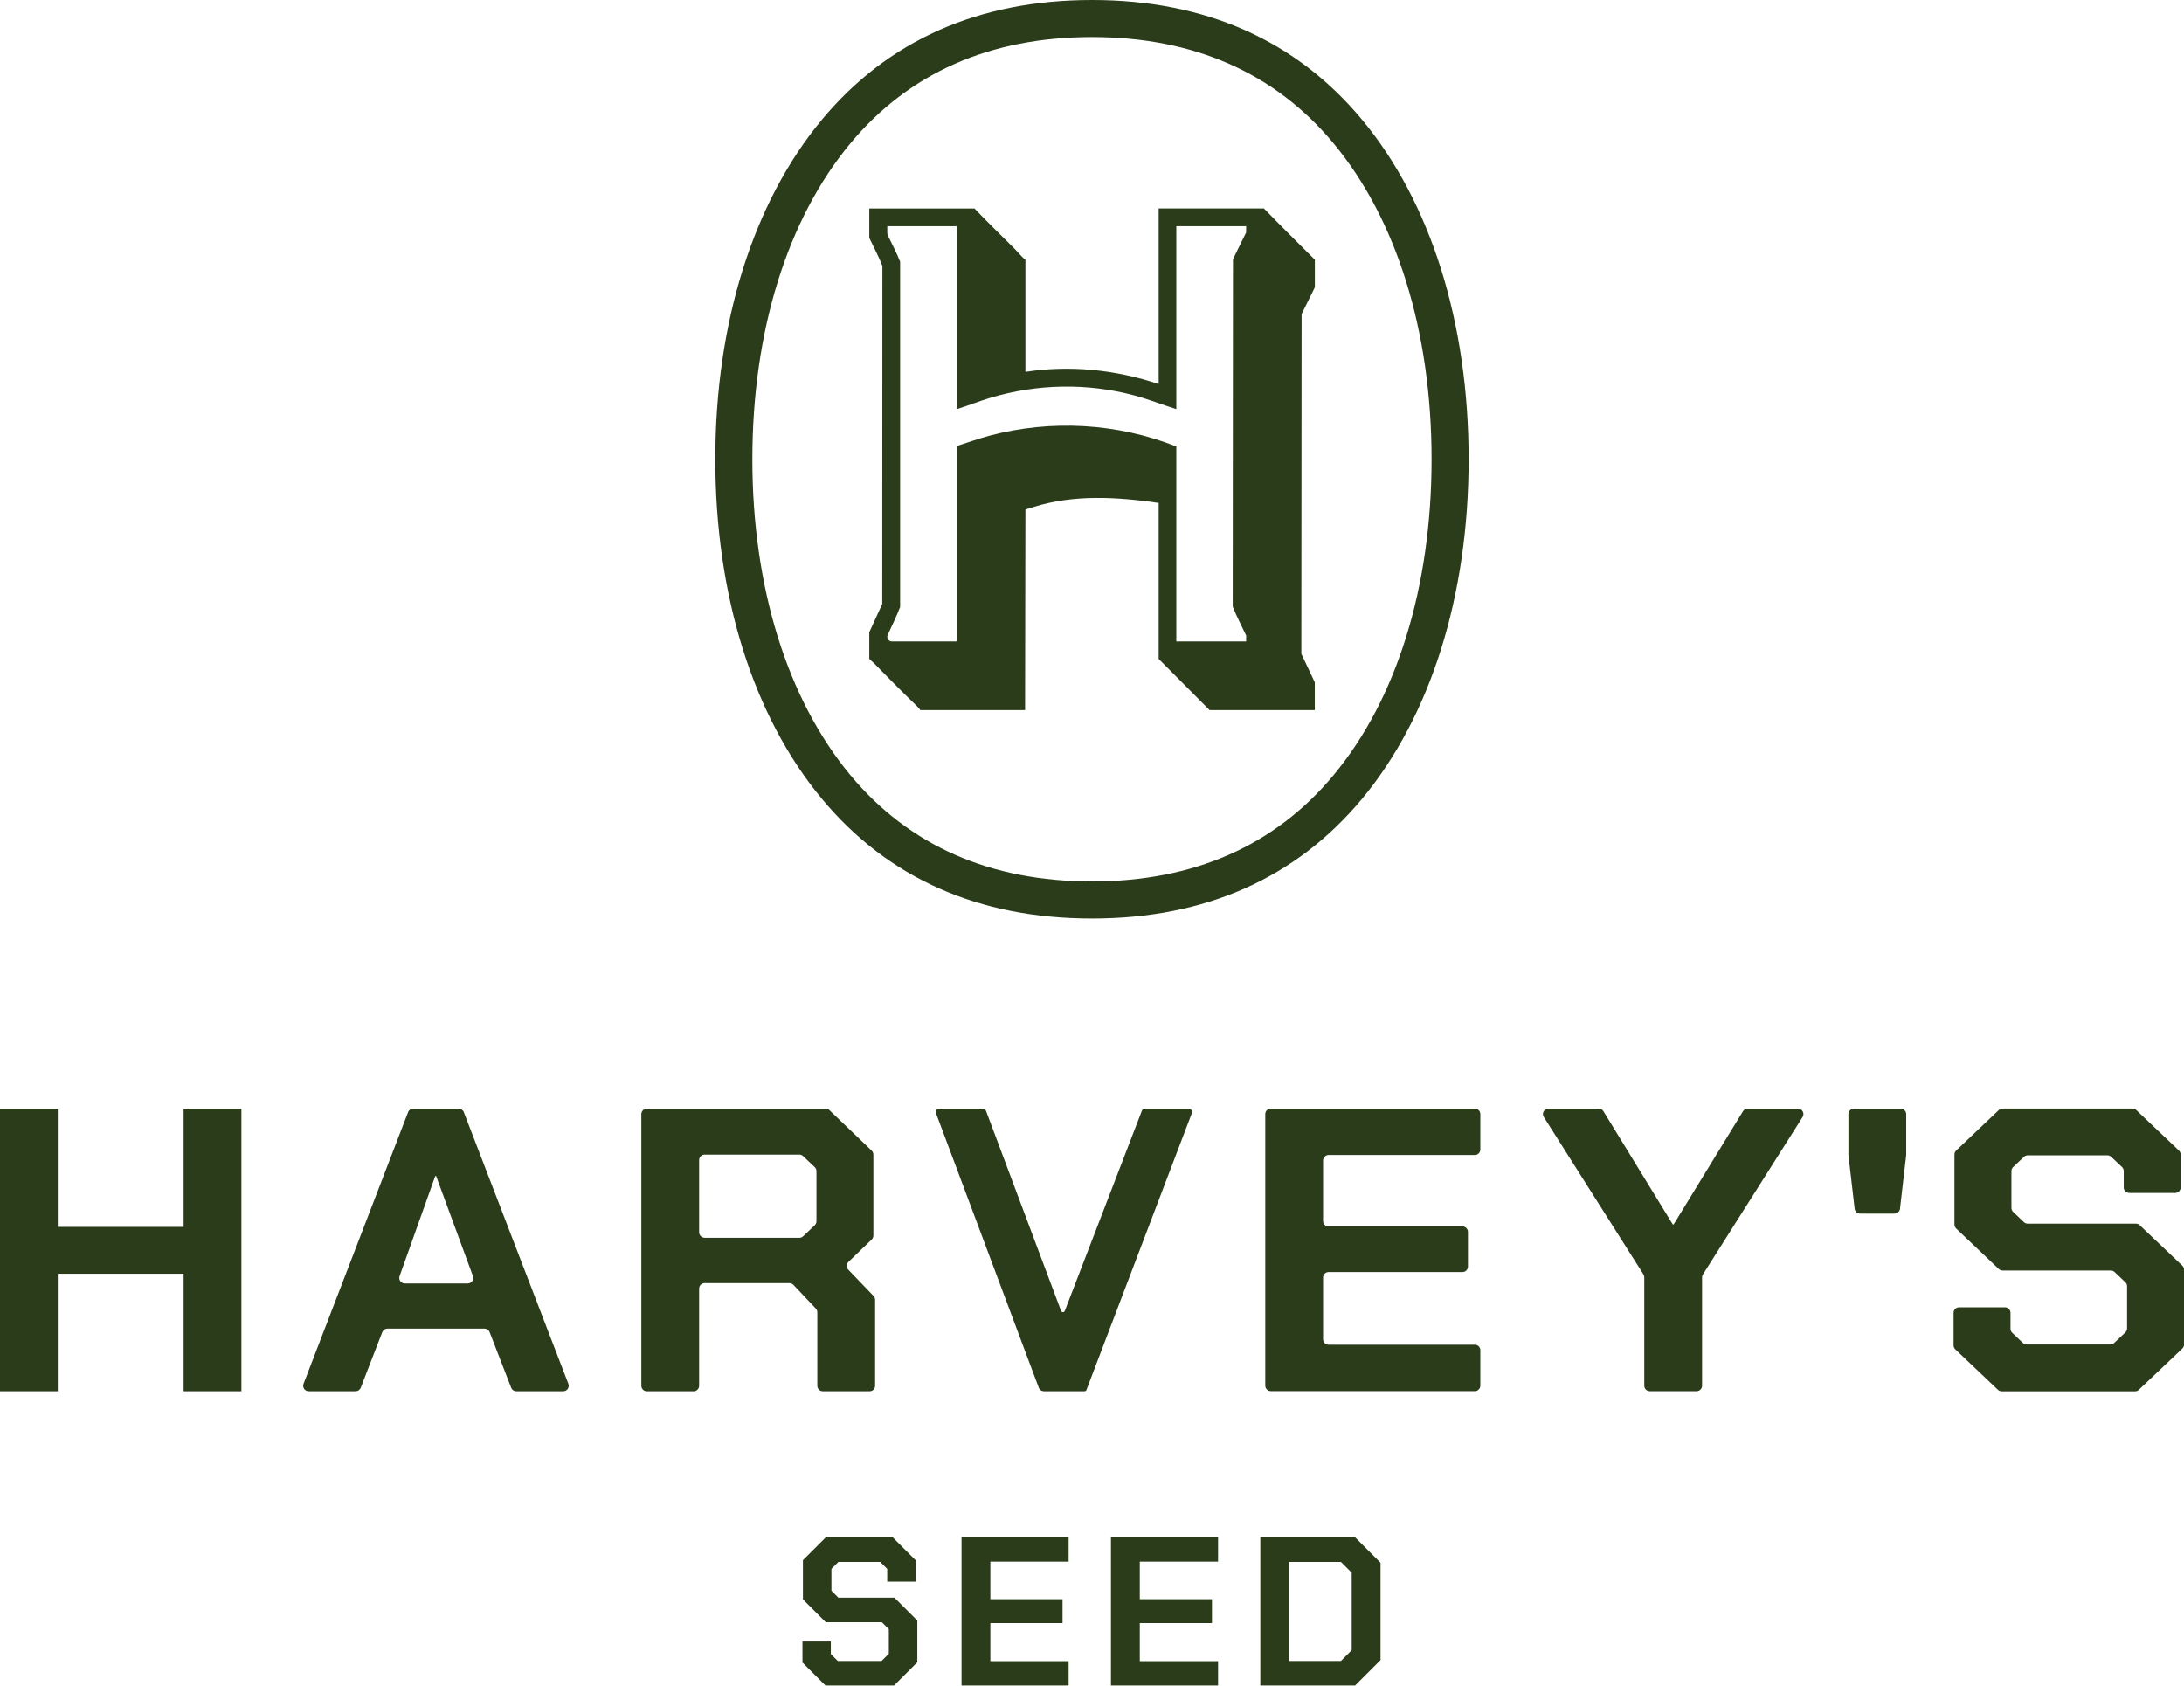
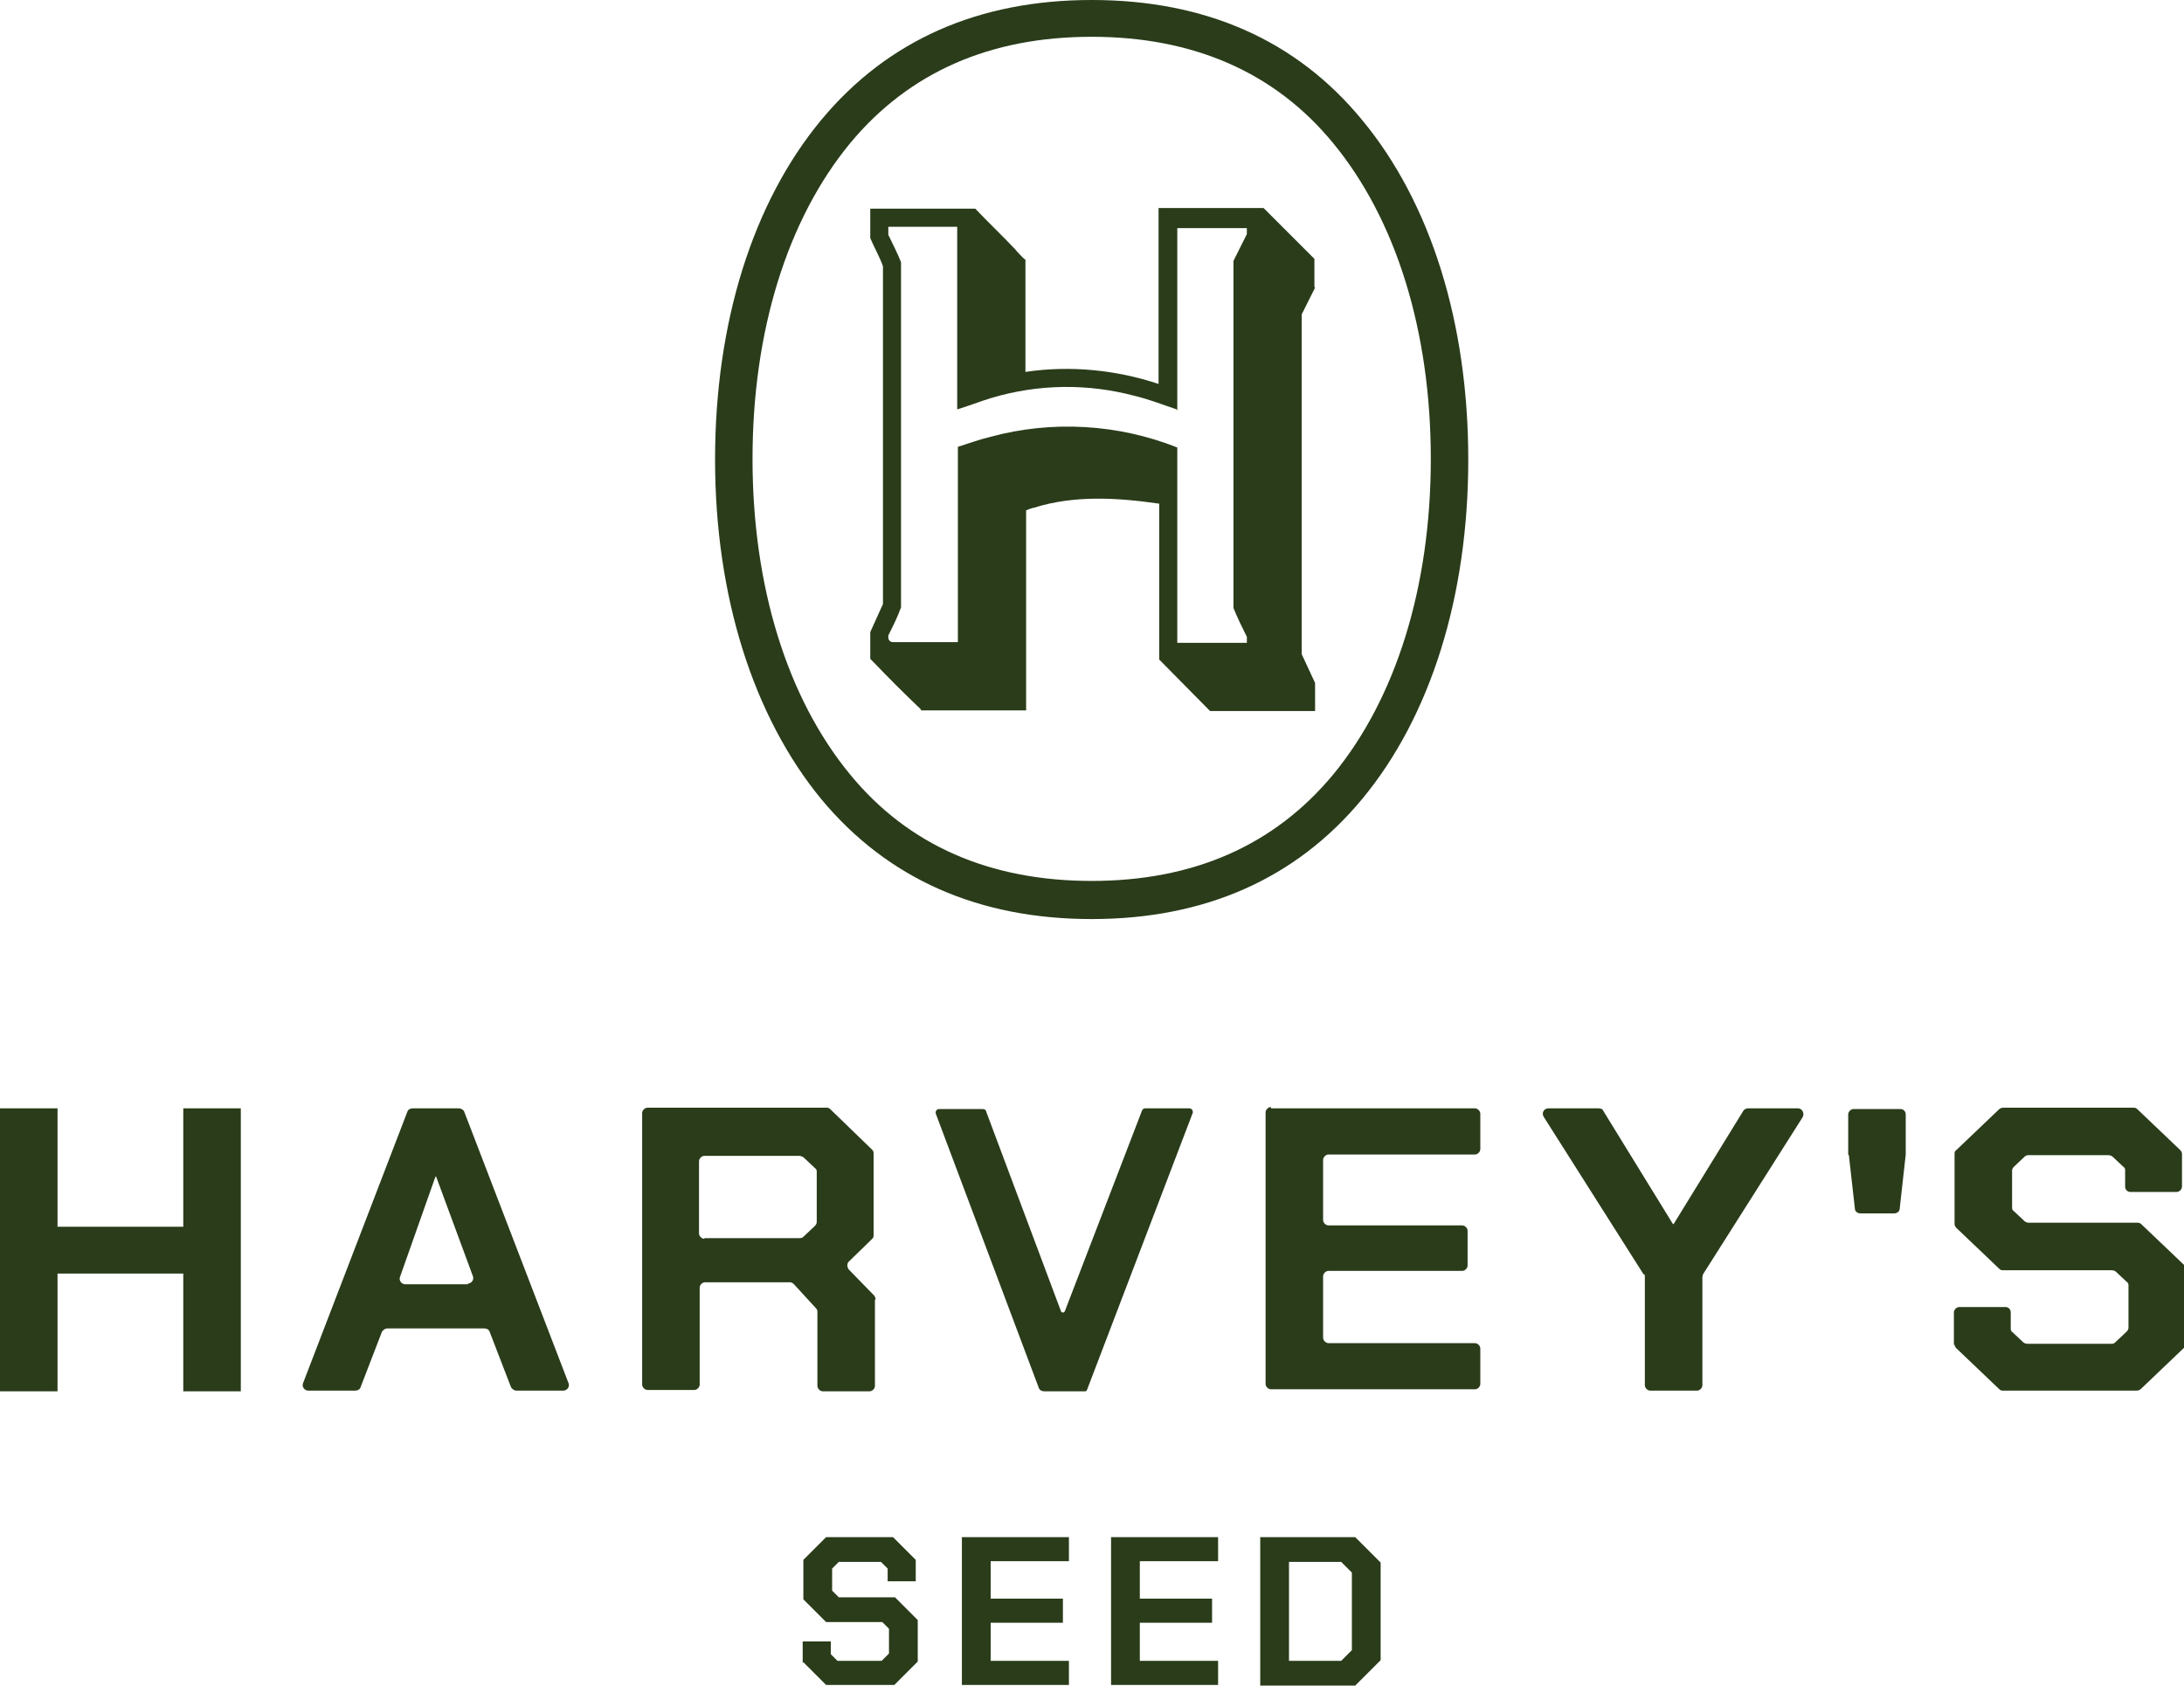
- <svg xmlns="http://www.w3.org/2000/svg" id="Layer_2" data-name="Layer 2" viewBox="0 0 326.51 251.99">
-   <defs>
-     <style>
-       .cls-1 {
-         fill: #2a3c1a;
-       }
-     </style>
-   </defs>
-   <g id="Layer_1-2" data-name="Layer 1">
-     <path class="cls-1" d="M0,165.74h8.64v17.69h18.81v-17.69h8.64v42.26h-8.64v-17.57H8.64v17.57H0v-42.26ZM61.82,165.74h6.75c.34,0,.65.21.77.53l15.63,40.61c.21.54-.19,1.12-.77,1.12h-7.01c-.34,0-.64-.21-.77-.53l-3.22-8.31c-.12-.32-.43-.53-.77-.53h-14.51c-.34,0-.64.21-.77.53l-3.22,8.31c-.12.32-.43.53-.77.53h-7.01c-.58,0-.98-.58-.77-1.12l15.63-40.61c.12-.32.43-.53.77-.53ZM69.93,191.88c.57,0,.97-.57.77-1.11l-5.5-14.95h-.13l-5.33,14.96c-.19.54.21,1.1.78,1.1h9.41ZM130.83,194.33v12.85c0,.45-.37.82-.82.82h-7c-.45,0-.82-.37-.82-.82v-10.98c0-.21-.08-.41-.22-.56l-3.35-3.55c-.16-.16-.37-.26-.6-.26h-12.68c-.45,0-.82.37-.82.82v14.53c0,.45-.37.82-.82.82h-7c-.45,0-.82-.37-.82-.82v-40.61c0-.45.37-.82.82-.82h26.74c.21,0,.42.08.57.23l6.31,6.05c.16.16.25.37.25.59v12.1c0,.22-.09.44-.25.59l-3.48,3.35c-.33.31-.34.83-.02,1.16l3.78,3.94c.15.15.23.36.23.57ZM105.34,185.06h14.16c.21,0,.41-.08.57-.23l1.73-1.64c.16-.16.26-.37.26-.6v-7.5c0-.23-.09-.44-.26-.6l-1.73-1.64c-.15-.15-.36-.23-.57-.23h-14.16c-.45,0-.82.37-.82.82v10.79c0,.45.37.82.82.82ZM177.69,165.74h-6.5c-.22,0-.42.14-.49.35l-11.51,29.89c-.1.26-.47.26-.56,0l-11.22-29.9c-.08-.2-.27-.34-.49-.34h-6.49c-.36,0-.62.36-.49.71l15.36,41.02c.12.32.43.53.77.53h6.07c.12,0,.24-.08.28-.19l15.76-41.38c.12-.34-.14-.69-.49-.69ZM189.98,165.74h30.51c.45,0,.82.37.82.82v5.3c0,.45-.37.82-.82.82h-21.87c-.45,0-.82.37-.82.82v9.04c0,.45.37.82.82.82h20.02c.45,0,.82.37.82.82v5.18c0,.45-.37.82-.82.82h-20.02c-.45,0-.82.37-.82.82v9.22c0,.45.37.82.82.82h21.87c.45,0,.82.37.82.82v5.3c0,.45-.37.82-.82.82h-30.51c-.45,0-.82-.37-.82-.82v-40.61c0-.45.37-.82.82-.82ZM245.7,190.53l-14.9-23.53c-.35-.55.05-1.26.7-1.26h7.51c.29,0,.55.15.7.39l10.37,16.93h.13l10.37-16.93c.15-.24.42-.39.7-.39h7.51c.65,0,1.04.72.7,1.26l-14.9,23.53c-.08.13-.13.28-.13.44v16.2c0,.45-.37.82-.82.82h-7c-.45,0-.82-.37-.82-.82v-16.2c0-.16-.04-.31-.13-.44ZM276.34,172.58v-6.01c0-.45.37-.82.82-.82h7c.45,0,.82.37.82.82v6.01s0,.06,0,.09l-.93,8.04c-.05.42-.4.73-.82.73h-5.14c-.42,0-.77-.31-.82-.73l-.93-8.04s0-.06,0-.09ZM292.06,201.13v-4.86c0-.45.37-.82.82-.82h6.87c.45,0,.82.37.82.82v2.39c0,.23.09.44.26.6l1.6,1.52c.15.15.36.23.57.23h12.5c.21,0,.41-.08.57-.23l1.67-1.58c.16-.16.26-.37.26-.6v-6.3c0-.23-.09-.44-.26-.6l-1.6-1.52c-.15-.15-.36-.23-.57-.23h-16.18c-.21,0-.41-.08-.57-.23l-6.37-6.05c-.16-.16-.26-.37-.26-.6v-10.46c0-.23.09-.44.26-.6l6.37-6.05c.15-.15.36-.23.57-.23h19.42c.21,0,.41.08.57.23l6.37,6.05c.16.16.26.37.26.6v4.92c0,.45-.37.82-.82.82h-6.87c-.45,0-.82-.37-.82-.82v-2.45c0-.23-.09-.44-.26-.6l-1.6-1.52c-.15-.15-.36-.23-.57-.23h-11.93c-.21,0-.41.08-.57.23l-1.6,1.52c-.16.16-.26.37-.26.6v5.51c0,.23.09.44.26.6l1.6,1.52c.15.15.36.23.57.23h16.18c.21,0,.41.08.57.23l6.37,6.05c.16.16.26.37.26.6v11.19c0,.23-.09.44-.26.6l-6.5,6.17c-.15.15-.36.23-.57.23h-19.93c-.21,0-.41-.08-.57-.23l-6.37-6.05c-.16-.16-.26-.37-.26-.6ZM163.25,5.54c15.21,0,27.36,5.35,36.13,15.91,9.44,11.37,14.64,28.13,14.64,47.21s-5.2,35.85-14.64,47.21c-8.77,10.56-20.92,15.91-36.13,15.91s-27.36-5.35-36.13-15.91c-9.44-11.37-14.64-28.13-14.64-47.21s5.2-35.85,14.64-47.21c8.77-10.56,20.92-15.91,36.13-15.91M163.25,0c-16.93,0-30.52,6.03-40.39,17.91-10.26,12.36-15.92,30.38-15.92,50.75s5.65,38.39,15.92,50.75c9.87,11.89,23.46,17.91,40.39,17.91s30.52-6.03,40.39-17.91c10.26-12.36,15.92-30.38,15.92-50.75s-5.65-38.39-15.92-50.75C193.78,6.03,180.19,0,163.25,0h0ZM196.56,42.98l-1.97,3.98-.04,50.79,2.01,4.26v4.15h-15.73s-7.61-7.65-7.61-7.65v-23.32s0,0,0,0c-6.21-.91-12.69-1.29-18.68.6-.25.08-.99.28-1.17.38-.03.02-.06.03-.07.07l-.05,29.92h-15.68c-.09-.21-.29-.4-.46-.56-2.2-2.13-4.37-4.31-6.5-6.5-.09-.09-.65-.56-.65-.62v-3.96s1.94-4.23,1.94-4.23l.02-50.53c-.56-1.43-1.3-2.8-1.96-4.19v-4.4h15.73c1.91,2.03,3.97,3.98,5.94,5.97.45.46.98,1.08,1.44,1.52.03.03.23.11.23.12v16.82c6.66-1.04,13.56-.32,19.92,1.82v-26.26s15.73,0,15.73,0c2.35,2.43,4.78,4.83,7.18,7.23.13.13.28.3.44.38v4.19ZM175.86,61.17s0,0,0,0c-2.08-.66-4.12-1.47-6.23-2.04-7.06-1.89-14.53-1.76-21.53.33-1.71.51-3.36,1.18-5.06,1.71v-27.28s-.07-.07-.07-.07h-10.32s0,.98,0,.98c0,.15.03.29.1.43.62,1.29,1.3,2.56,1.82,3.9v51.61c-.53,1.43-1.24,2.8-1.86,4.19-.04.09-.06.19-.06.28h0c0,.38.31.69.69.69h9.63s.07-.07.07-.07v-29.15c1.62-.51,3.22-1.1,4.87-1.54,9.22-2.45,19.1-1.9,27.95,1.61v29.15s10.44,0,10.44,0v-.89c-.68-1.44-1.43-2.85-2.01-4.33l.04-51.93,1.97-4v-.93s-10.44,0-10.44,0v27.35ZM119.97,248.57v-3.16h4.24v1.87l1.04,1.04h6.55l1.08-1.08v-3.67l-1.04-1.04h-8.38l-3.42-3.42v-5.85l3.42-3.42h10l3.42,3.42v3.2h-4.24v-1.9l-1.04-1.04h-6.26l-1.04,1.04v3.26l1.04,1.04h8.38l3.42,3.42v6.23l-3.48,3.48h-10.25l-3.42-3.42ZM143.75,229.84h16.01v3.64h-11.7v5.6h10.79v3.58h-10.79v5.69h11.7v3.64h-16.01v-22.14ZM166.09,229.84h16.01v3.64h-11.7v5.6h10.79v3.58h-10.79v5.69h11.7v3.64h-16.01v-22.14ZM188.42,229.84h14.17l3.8,3.8v14.55l-3.8,3.8h-14.17v-22.14ZM200.47,248.32l1.61-1.61v-11.58l-1.61-1.61h-7.75v14.8h7.75Z" />
+ <svg xmlns="http://www.w3.org/2000/svg" id="a" viewBox="0 0 326.5 252">
+   <g id="b">
+     <path d="M0,165.7h8.6v17.7h18.8v-17.7h8.6v42.3h-8.6v-17.6H8.6v17.6H0v-42.3ZM61.8,165.7h6.8c.3,0,.7.2.8.5l15.6,40.6c.2.5-.2,1.1-.8,1.1h-7c-.3,0-.6-.2-.8-.5l-3.2-8.3c-.1-.3-.4-.5-.8-.5h-14.5c-.3,0-.6.2-.8.5l-3.2,8.3c-.1.3-.4.5-.8.5h-7c-.6,0-1-.6-.8-1.1l15.6-40.6c.1-.3.4-.5.8-.5h0ZM69.9,191.9c.6,0,1-.6.8-1.1l-5.5-14.9h-.1l-5.3,15c-.2.5.2,1.1.8,1.1h9.4ZM130.8,194.3v12.9c0,.4-.4.8-.8.8h-7c-.4,0-.8-.4-.8-.8v-11c0-.2,0-.4-.2-.6l-3.3-3.6c-.2-.2-.4-.3-.6-.3h-12.7c-.4,0-.8.4-.8.8v14.5c0,.4-.4.8-.8.8h-7c-.4,0-.8-.4-.8-.8v-40.6c0-.4.4-.8.8-.8h26.7c.2,0,.4,0,.6.2l6.3,6.1c.2.2.2.4.2.6v12.1c0,.2,0,.4-.2.6l-3.5,3.4c-.3.3-.3.8,0,1.2l3.8,3.9c.1.1.2.4.2.6h0ZM105.3,185.1h14.2c.2,0,.4,0,.6-.2l1.7-1.6c.2-.2.3-.4.3-.6v-7.5c0-.2,0-.4-.3-.6l-1.7-1.6c-.2-.1-.4-.2-.6-.2h-14.2c-.4,0-.8.4-.8.8v10.8c0,.4.4.8.8.8h0ZM177.7,165.7h-6.5c-.2,0-.4.1-.5.4l-11.5,29.9c-.1.3-.5.3-.6,0l-11.2-29.9c0-.2-.3-.3-.5-.3h-6.5c-.4,0-.6.4-.5.7l15.4,41c.1.3.4.5.8.5h6.1c.1,0,.2,0,.3-.2l15.8-41.4c.1-.3-.1-.7-.5-.7h0ZM190,165.7h30.5c.4,0,.8.4.8.8v5.3c0,.4-.4.8-.8.8h-21.9c-.4,0-.8.4-.8.8v9c0,.4.4.8.8.8h20c.4,0,.8.4.8.8v5.2c0,.4-.4.8-.8.8h-20c-.4,0-.8.4-.8.8v9.2c0,.4.4.8.8.8h21.9c.4,0,.8.4.8.8v5.3c0,.4-.4.8-.8.8h-30.5c-.4,0-.8-.4-.8-.8v-40.6c0-.4.4-.8.8-.8h0ZM245.7,190.5l-14.9-23.5c-.4-.6,0-1.3.7-1.3h7.5c.3,0,.6.1.7.4l10.4,16.9h.1l10.4-16.9c.1-.2.4-.4.7-.4h7.5c.6,0,1,.7.7,1.3l-14.9,23.5c0,.1-.1.3-.1.4v16.2c0,.4-.4.8-.8.8h-7c-.4,0-.8-.4-.8-.8v-16.2c0-.2,0-.3-.1-.4h0ZM276.3,172.6v-6c0-.4.4-.8.8-.8h7c.5,0,.8.4.8.8v6h0c0,0-.9,8.1-.9,8.1,0,.4-.4.7-.8.7h-5.1c-.4,0-.8-.3-.8-.7l-.9-8h0ZM292.1,201.1v-4.9c0-.4.4-.8.8-.8h6.9c.5,0,.8.4.8.8v2.4c0,.2,0,.4.3.6l1.6,1.5c.1.1.4.2.6.2h12.5c.2,0,.4,0,.6-.2l1.7-1.6c.2-.2.3-.4.3-.6v-6.3c0-.2,0-.4-.3-.6l-1.6-1.5c-.1-.1-.4-.2-.6-.2h-16.2c-.2,0-.4,0-.6-.2l-6.4-6.1c-.2-.2-.3-.4-.3-.6v-10.5c0-.2,0-.4.3-.6l6.4-6.1c.1-.1.4-.2.6-.2h19.4c.2,0,.4,0,.6.2l6.4,6.1c.2.2.3.4.3.6v4.9c0,.4-.4.8-.8.8h-6.9c-.5,0-.8-.4-.8-.8v-2.4c0-.2,0-.4-.3-.6l-1.6-1.5c-.1-.1-.4-.2-.6-.2h-11.9c-.2,0-.4,0-.6.2l-1.6,1.5c-.2.2-.3.4-.3.6v5.5c0,.2,0,.4.3.6l1.6,1.5c.1.1.4.2.6.2h16.2c.2,0,.4,0,.6.2l6.4,6.1c.2.2.3.4.3.6v11.2c0,.2,0,.4-.3.6l-6.5,6.2c-.1.1-.4.2-.6.2h-19.9c-.2,0-.4,0-.6-.2l-6.4-6.1c-.2-.2-.3-.4-.3-.6h0ZM163.2,5.5c15.2,0,27.4,5.3,36.1,15.9,9.4,11.4,14.6,28.1,14.6,47.2s-5.2,35.8-14.6,47.2c-8.8,10.6-20.9,15.9-36.1,15.9s-27.4-5.3-36.1-15.9c-9.4-11.4-14.6-28.1-14.6-47.2s5.2-35.8,14.6-47.2c8.8-10.6,20.9-15.9,36.1-15.9M163.2,0c-16.9,0-30.5,6-40.4,17.9-10.3,12.4-15.9,30.4-15.9,50.8s5.7,38.4,15.9,50.8c9.9,11.9,23.5,17.9,40.4,17.9s30.5-6,40.4-17.9c10.3-12.4,15.9-30.4,15.9-50.8s-5.6-38.4-15.9-50.8C193.8,6,180.2,0,163.2,0h0ZM196.6,43l-2,4v50.8s2,4.3,2,4.3v4.2h-15.7l-7.6-7.7v-23.3h0c-6.2-.9-12.7-1.3-18.7.6-.2,0-1,.3-1.2.4,0,0,0,0,0,0v29.9h-15.7c0-.2-.3-.4-.5-.6-2.2-2.1-4.4-4.3-6.5-6.5,0,0-.6-.6-.6-.6v-4l1.9-4.2v-50.5c-.5-1.4-1.3-2.8-1.9-4.2v-4.4h15.7c1.9,2,4,4,5.9,6,.4.5,1,1.1,1.4,1.5,0,0,.2.1.2.1v16.8c6.7-1,13.6-.3,19.9,1.8v-26.3h15.7c2.4,2.4,4.8,4.8,7.2,7.2.1.1.3.3.4.4v4.2h0ZM175.9,61.2h0c-2.1-.7-4.1-1.5-6.2-2-7.1-1.9-14.5-1.8-21.5.3-1.7.5-3.4,1.2-5.1,1.7v-27.3h0c0,0-10.3,0-10.3,0v1c0,.2,0,.3.1.4.6,1.3,1.3,2.6,1.8,3.9v51.6c-.5,1.4-1.2,2.8-1.9,4.2,0,0,0,.2,0,.3h0c0,.4.3.7.7.7h9.7v-29.2c1.6-.5,3.2-1.1,4.9-1.5,9.2-2.5,19.1-1.9,27.9,1.6v29.2h10.4v-.9c-.7-1.4-1.4-2.8-2-4.3v-51.9s2-4,2-4v-.9h-10.4v27.3h0ZM120,248.6v-3.2h4.2v1.9l1,1h6.6l1.1-1.1v-3.7l-1-1h-8.4l-3.4-3.4v-5.9l3.4-3.4h10l3.4,3.4v3.2h-4.2v-1.9l-1-1h-6.3l-1,1v3.3l1,1h8.4l3.4,3.4v6.2l-3.5,3.5h-10.2l-3.4-3.4h0ZM143.8,229.8h16v3.6h-11.7v5.6h10.8v3.6h-10.8v5.7h11.7v3.6h-16v-22.1h0ZM166.1,229.8h16v3.6h-11.7v5.6h10.8v3.6h-10.8v5.7h11.7v3.6h-16v-22.1h0ZM188.4,229.8h14.2l3.8,3.8v14.6l-3.8,3.8h-14.2v-22.1h0ZM200.5,248.3l1.6-1.6v-11.6l-1.6-1.6h-7.8v14.8h7.8Z" style="fill:#2a3c1a;" />
  </g>
</svg>
